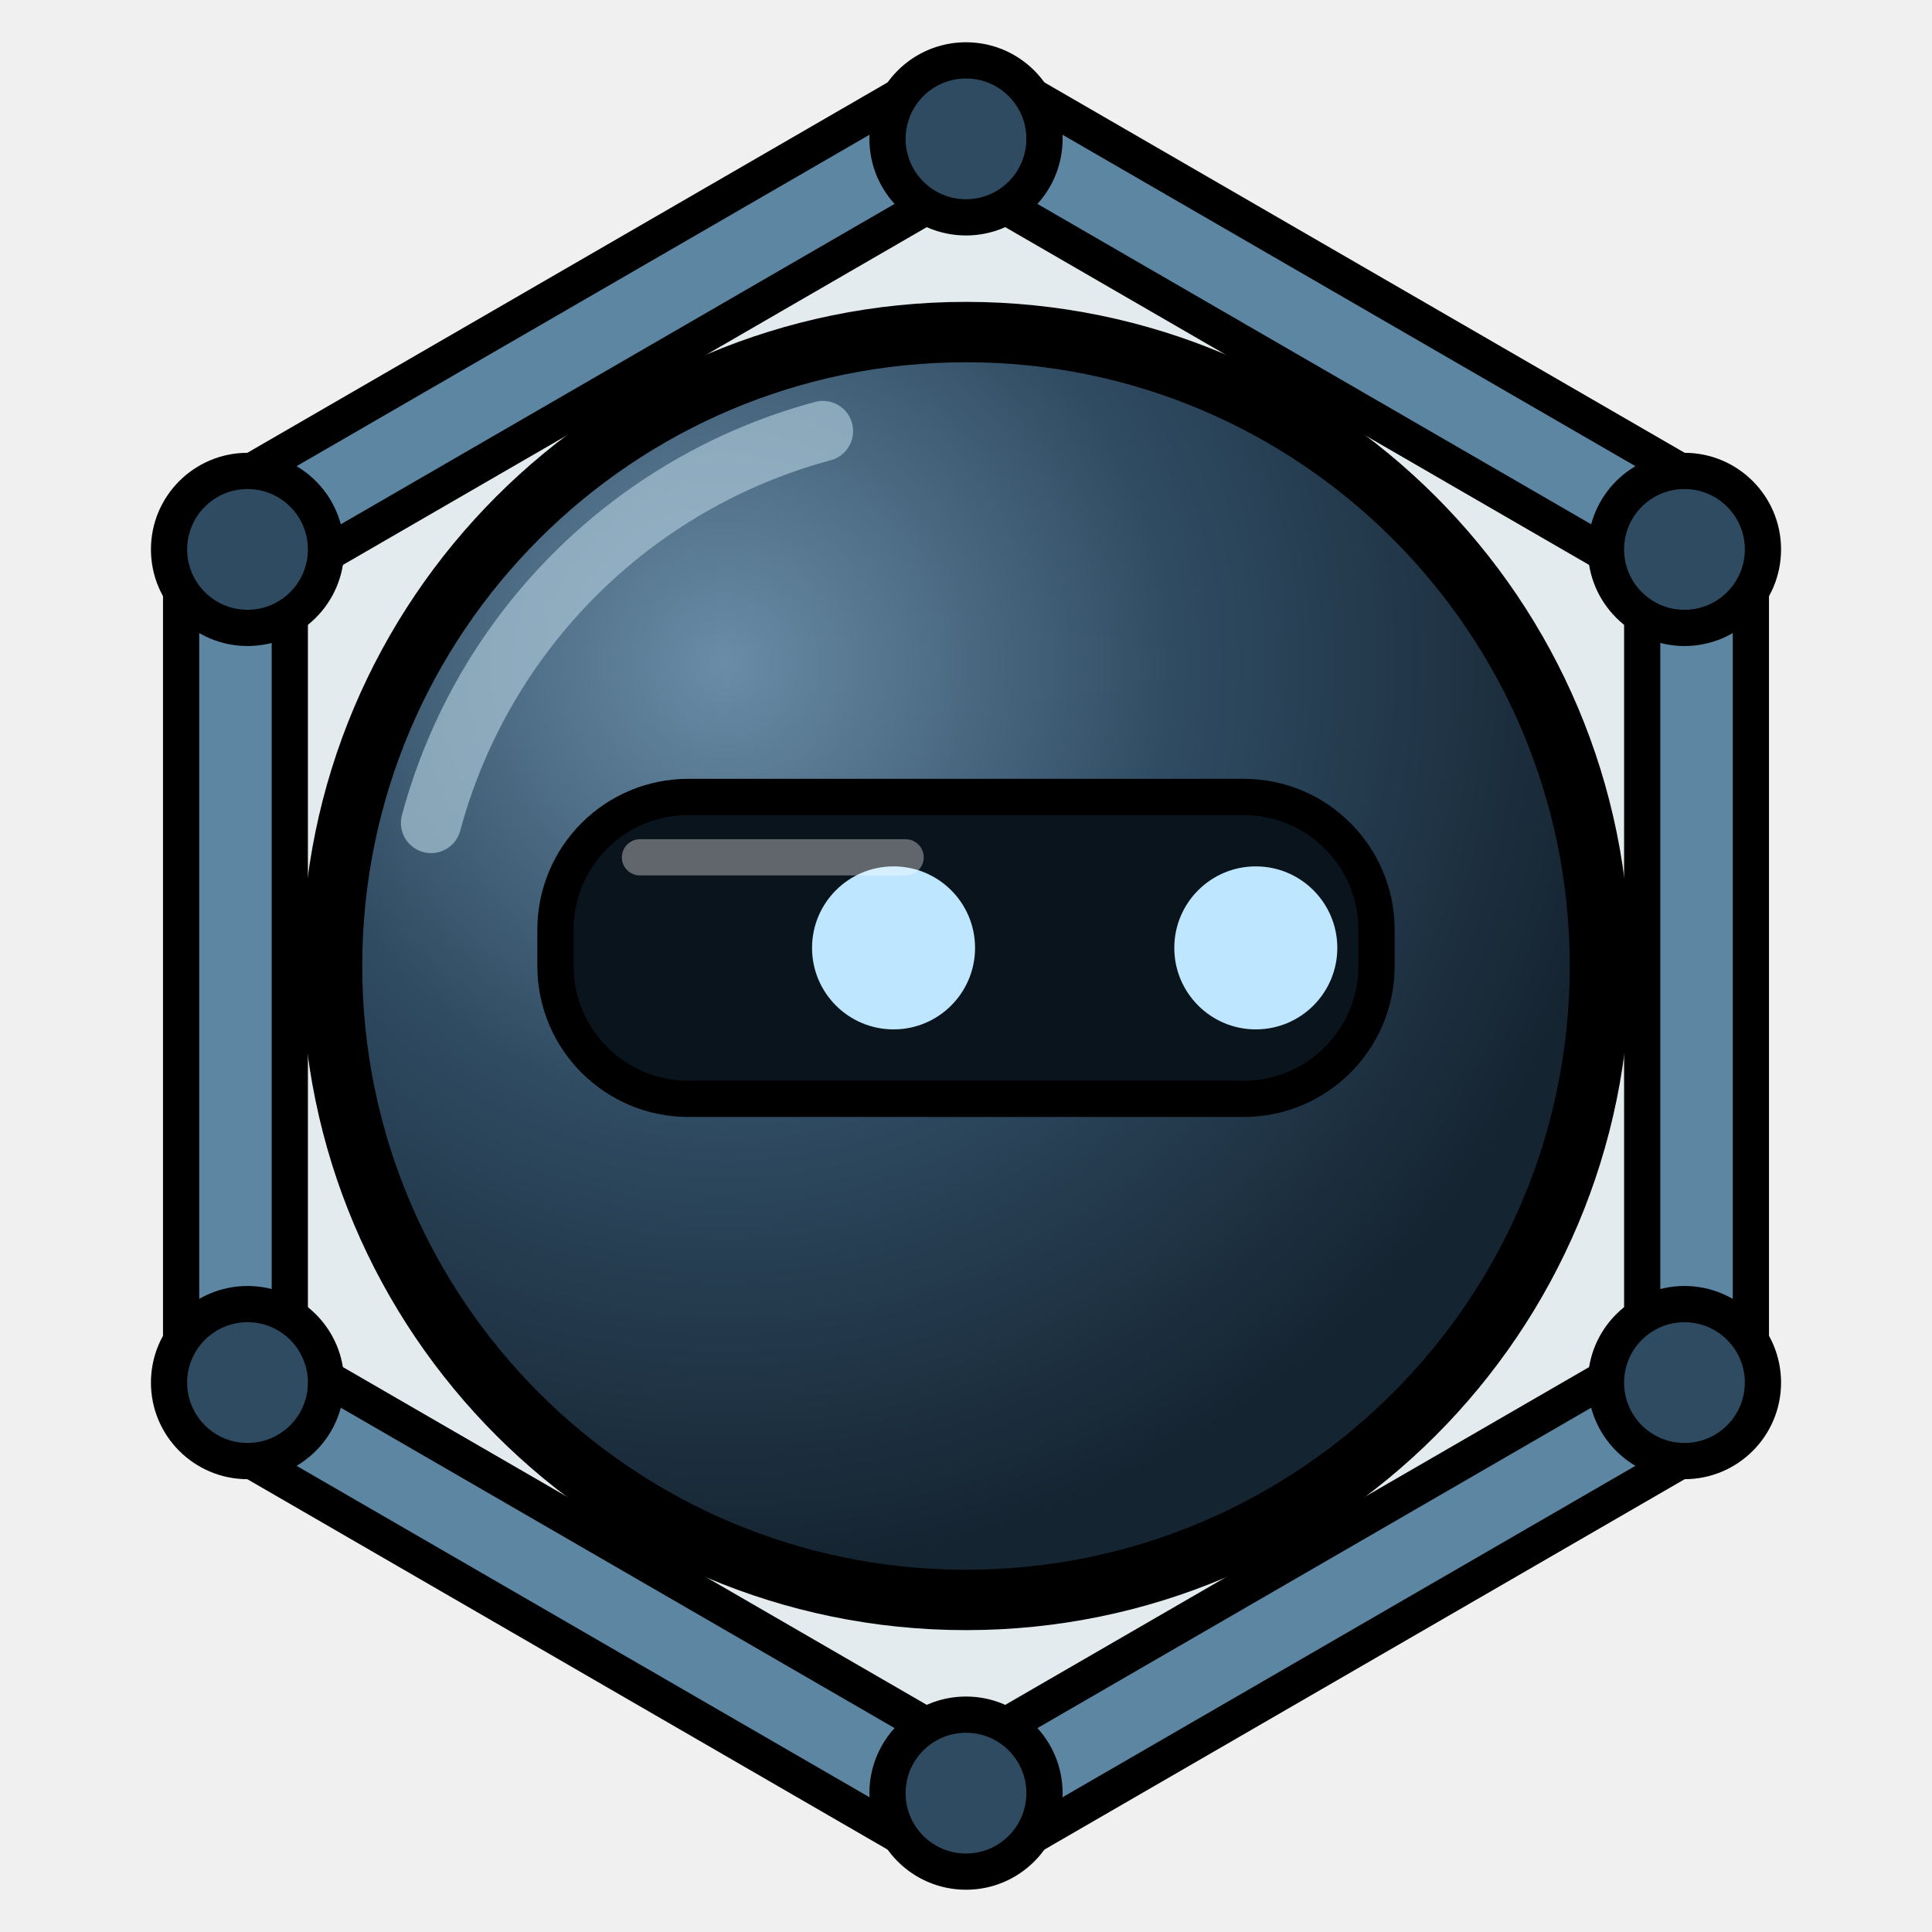
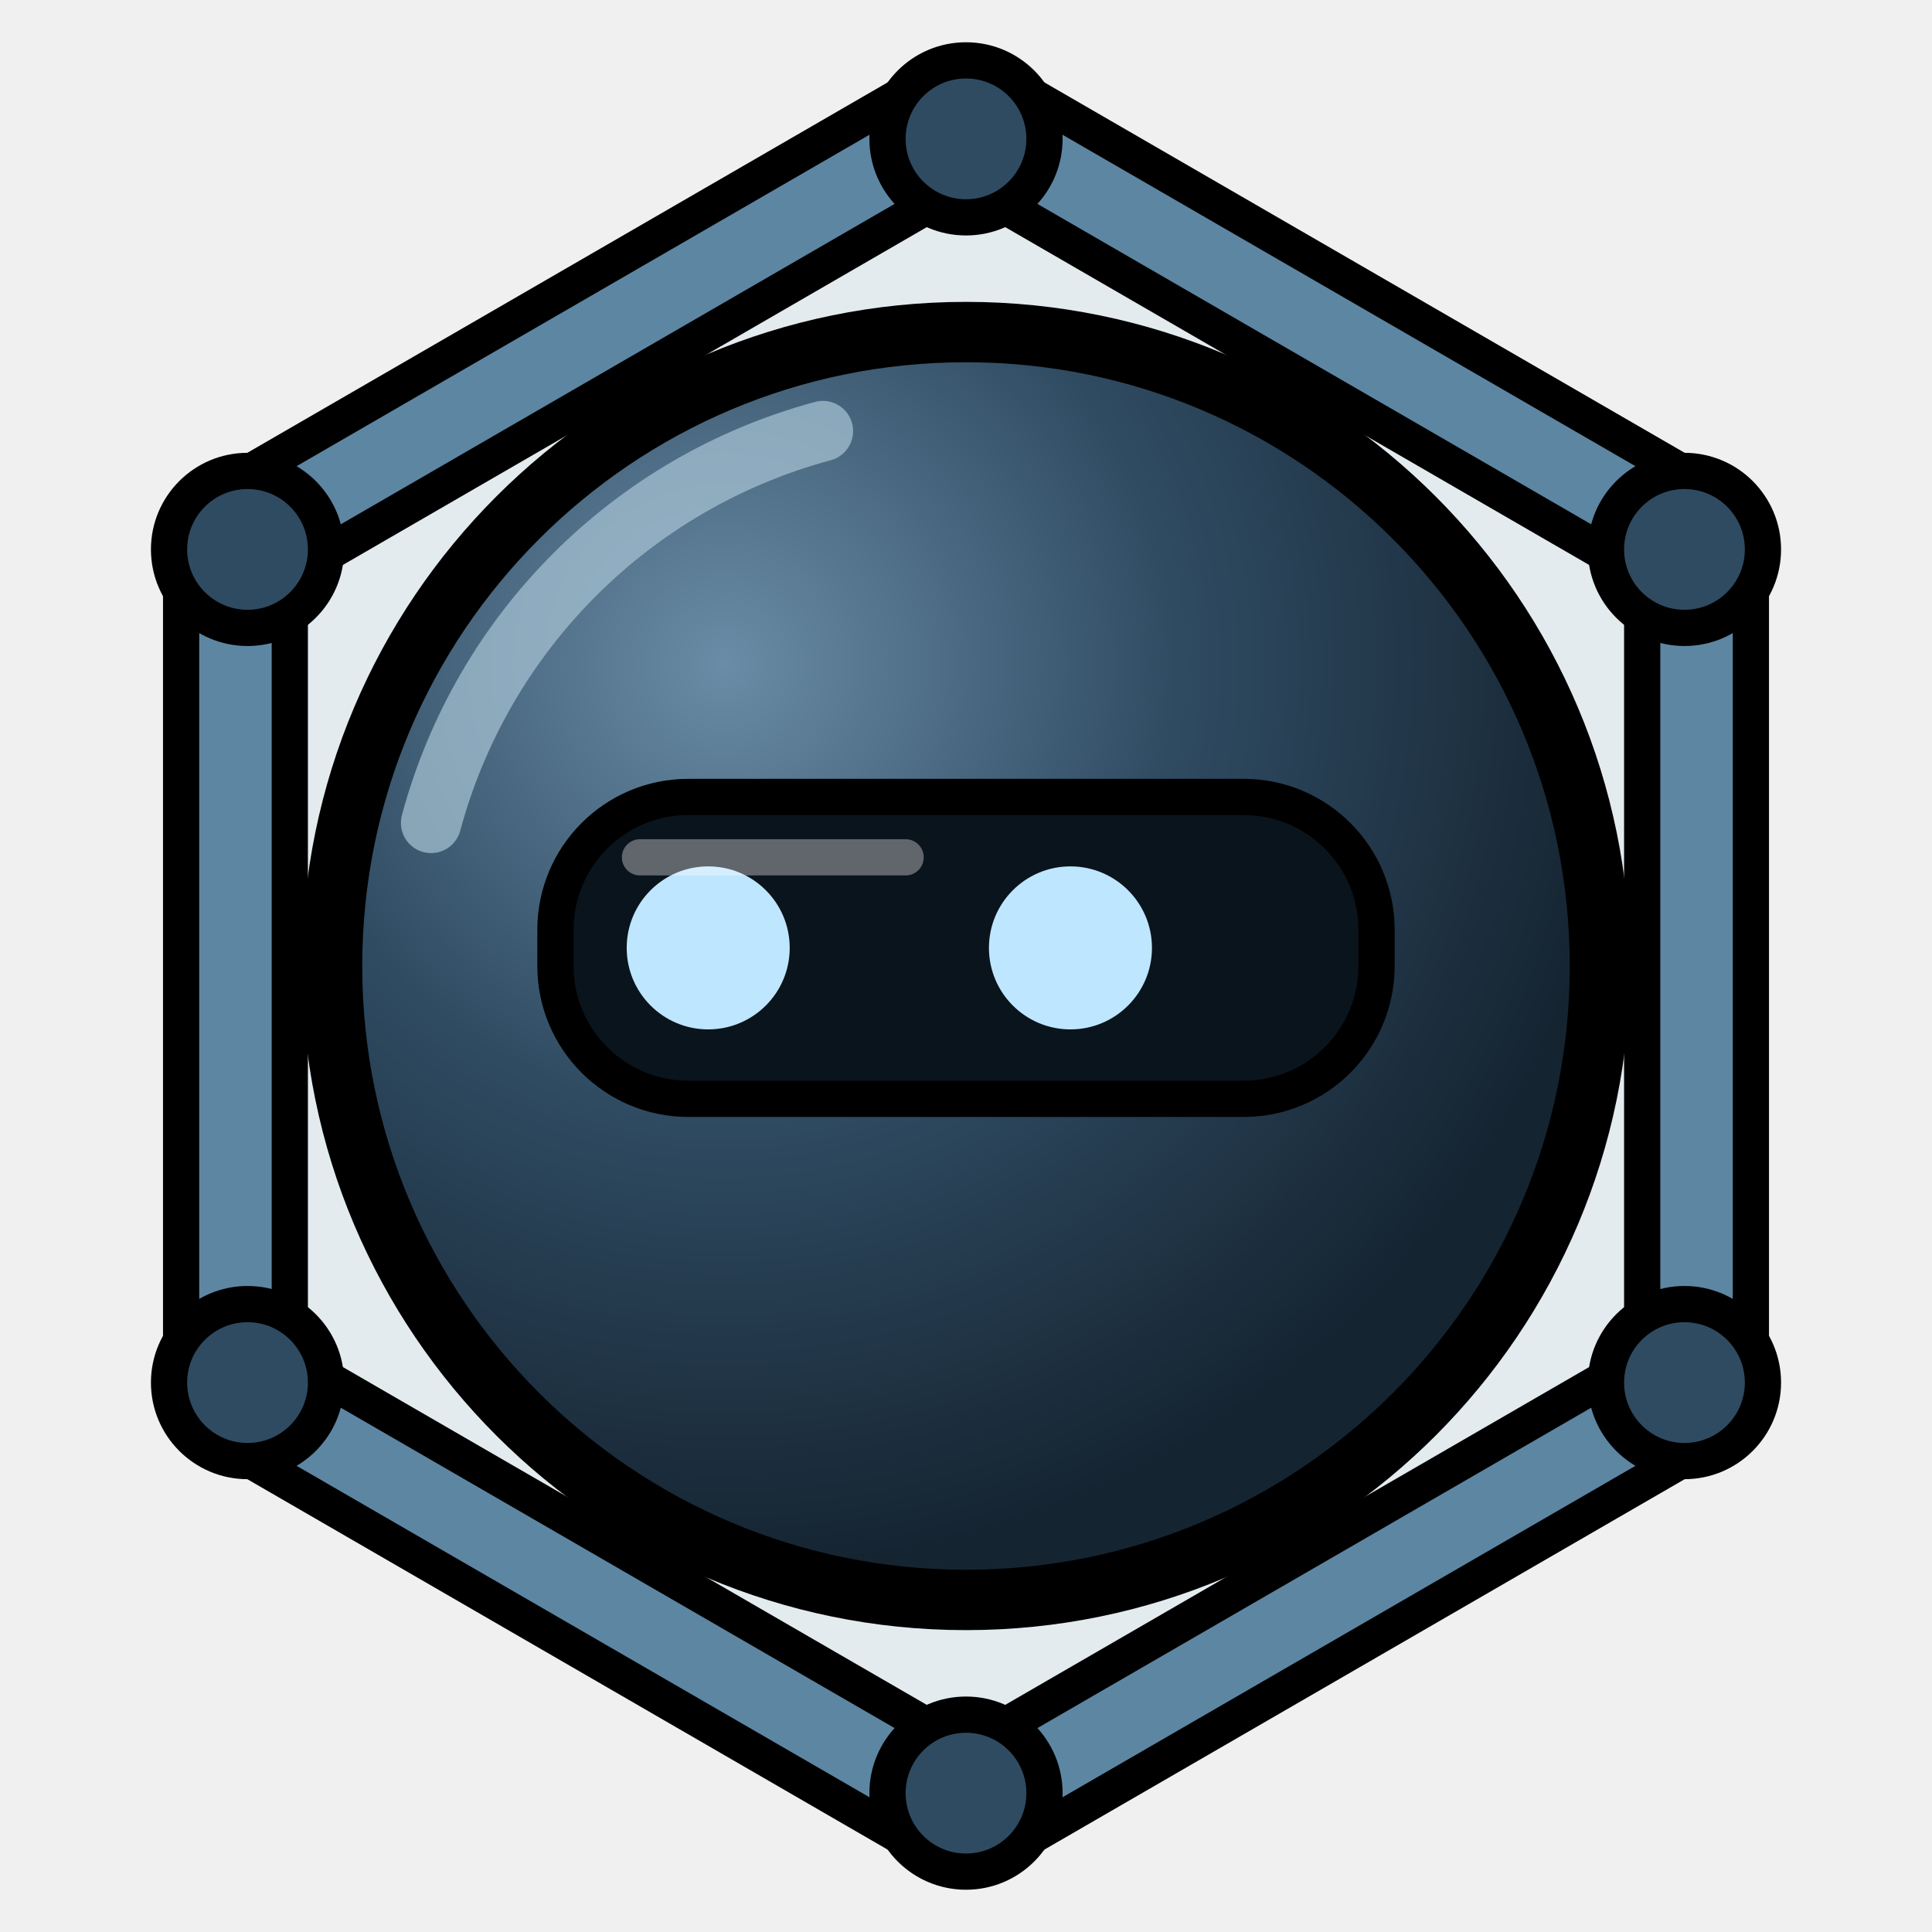
<svg xmlns="http://www.w3.org/2000/svg" viewBox="0 0 32 32">
  <defs>
    <radialGradient id="shell" cx="12" cy="11" r="15" gradientUnits="userSpaceOnUse">
      <stop offset="0" stop-color="#6a8ca6" />
      <stop offset="0.5" stop-color="#2f4b62" />
      <stop offset="1" stop-color="#152431" />
    </radialGradient>
  </defs>
  <polygon points="16,2 28.1,9 28.1,23 16,30 3.9,23 3.9,9" fill="#9fd0ea" fill-opacity="0.16" stroke="#000000" stroke-width="2.4" stroke-linejoin="round" />
  <polygon points="16,2 28.1,9 28.1,23 16,30 3.9,23 3.9,9" fill="none" stroke="#5d86a3" stroke-width="1.2" stroke-linejoin="round" />
  <g fill="#2f4b62" stroke="#000000" stroke-width="0.6">
    <circle cx="16" cy="2.3" r="1.3" />
    <circle cx="27.9" cy="9.1" r="1.3" />
    <circle cx="27.9" cy="22.9" r="1.3" />
    <circle cx="16" cy="29.7" r="1.3" />
    <circle cx="4.1" cy="22.9" r="1.3" />
    <circle cx="4.1" cy="9.1" r="1.3" />
  </g>
  <circle cx="16" cy="16" r="10.5" fill="url(#shell)" stroke="#000000" stroke-width="1" />
  <path d="M7.14 13.63 A9.2 9.2 0 0 1 13.63 7.14" fill="none" stroke="#a9c4d6" stroke-width="1" stroke-linecap="round" opacity="0.7" />
  <rect x="9.2" y="13.2" width="13.6" height="5" rx="2.2" fill="#0a141c" stroke="#000000" stroke-width="0.6" />
-   <circle cx="14.8" cy="15.7" r="1.35" fill="#bfe6ff" />
-   <circle cx="20.8" cy="15.7" r="1.35" fill="#bfe6ff" />
+   <circle cx="11.73" cy="15.7" r="1.35" fill="#bfe6ff" />
+   <circle cx="17.73" cy="15.7" r="1.35" fill="#bfe6ff" />
  <line x1="10.6" y1="14.2" x2="15" y2="14.2" stroke="#ffffff" stroke-width="0.6" opacity="0.35" stroke-linecap="round" />
</svg>
